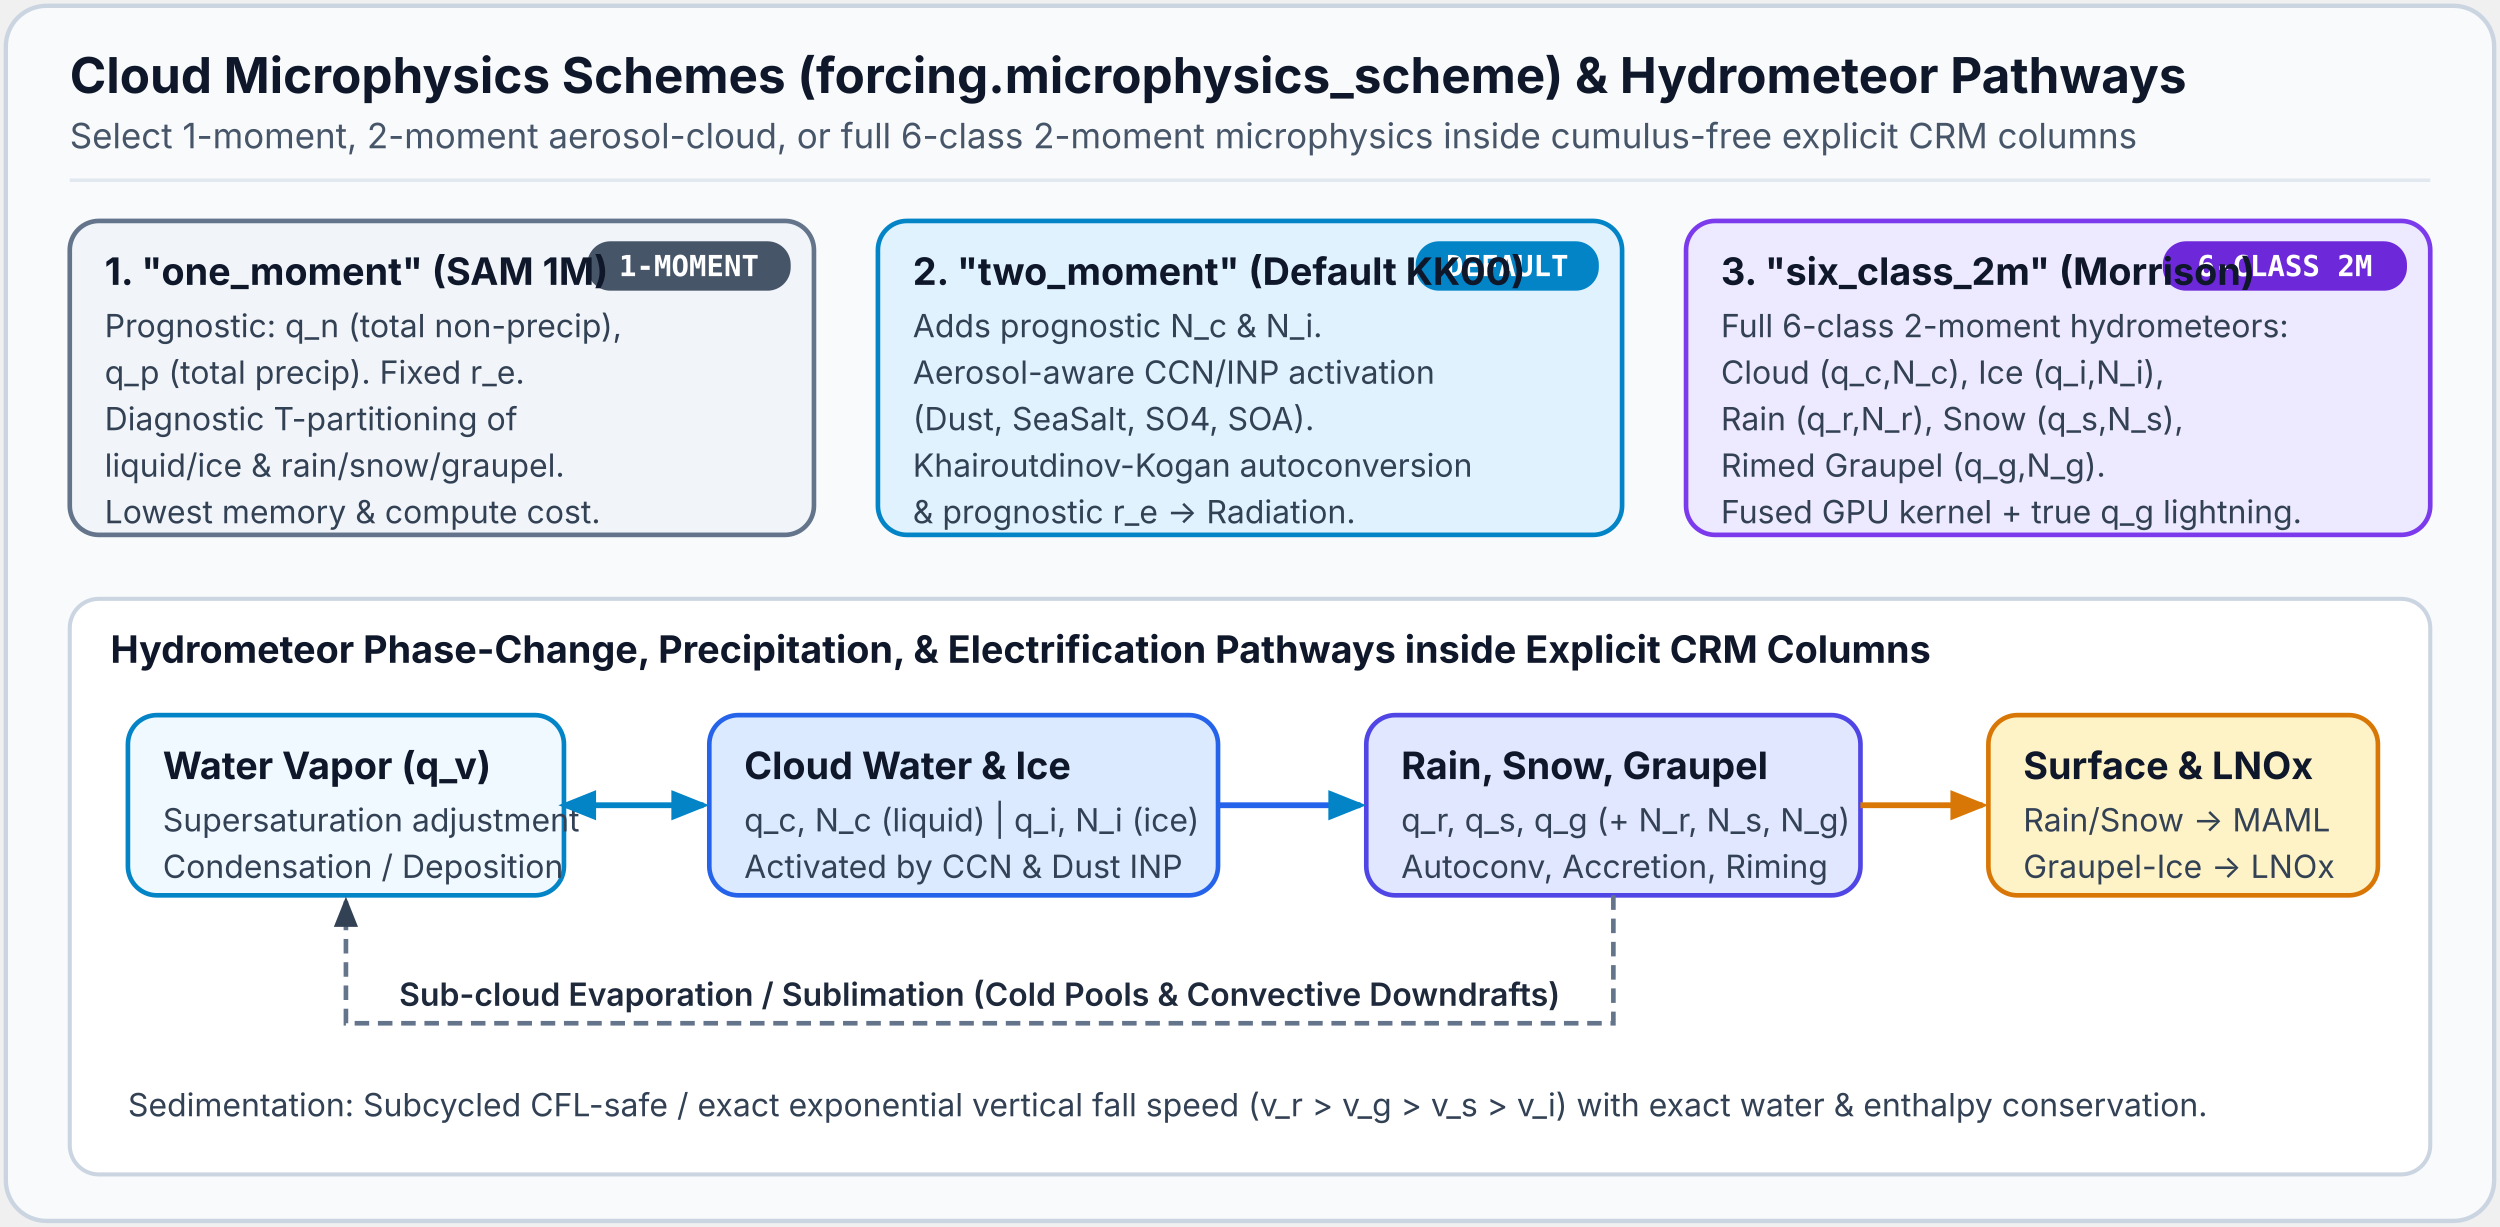
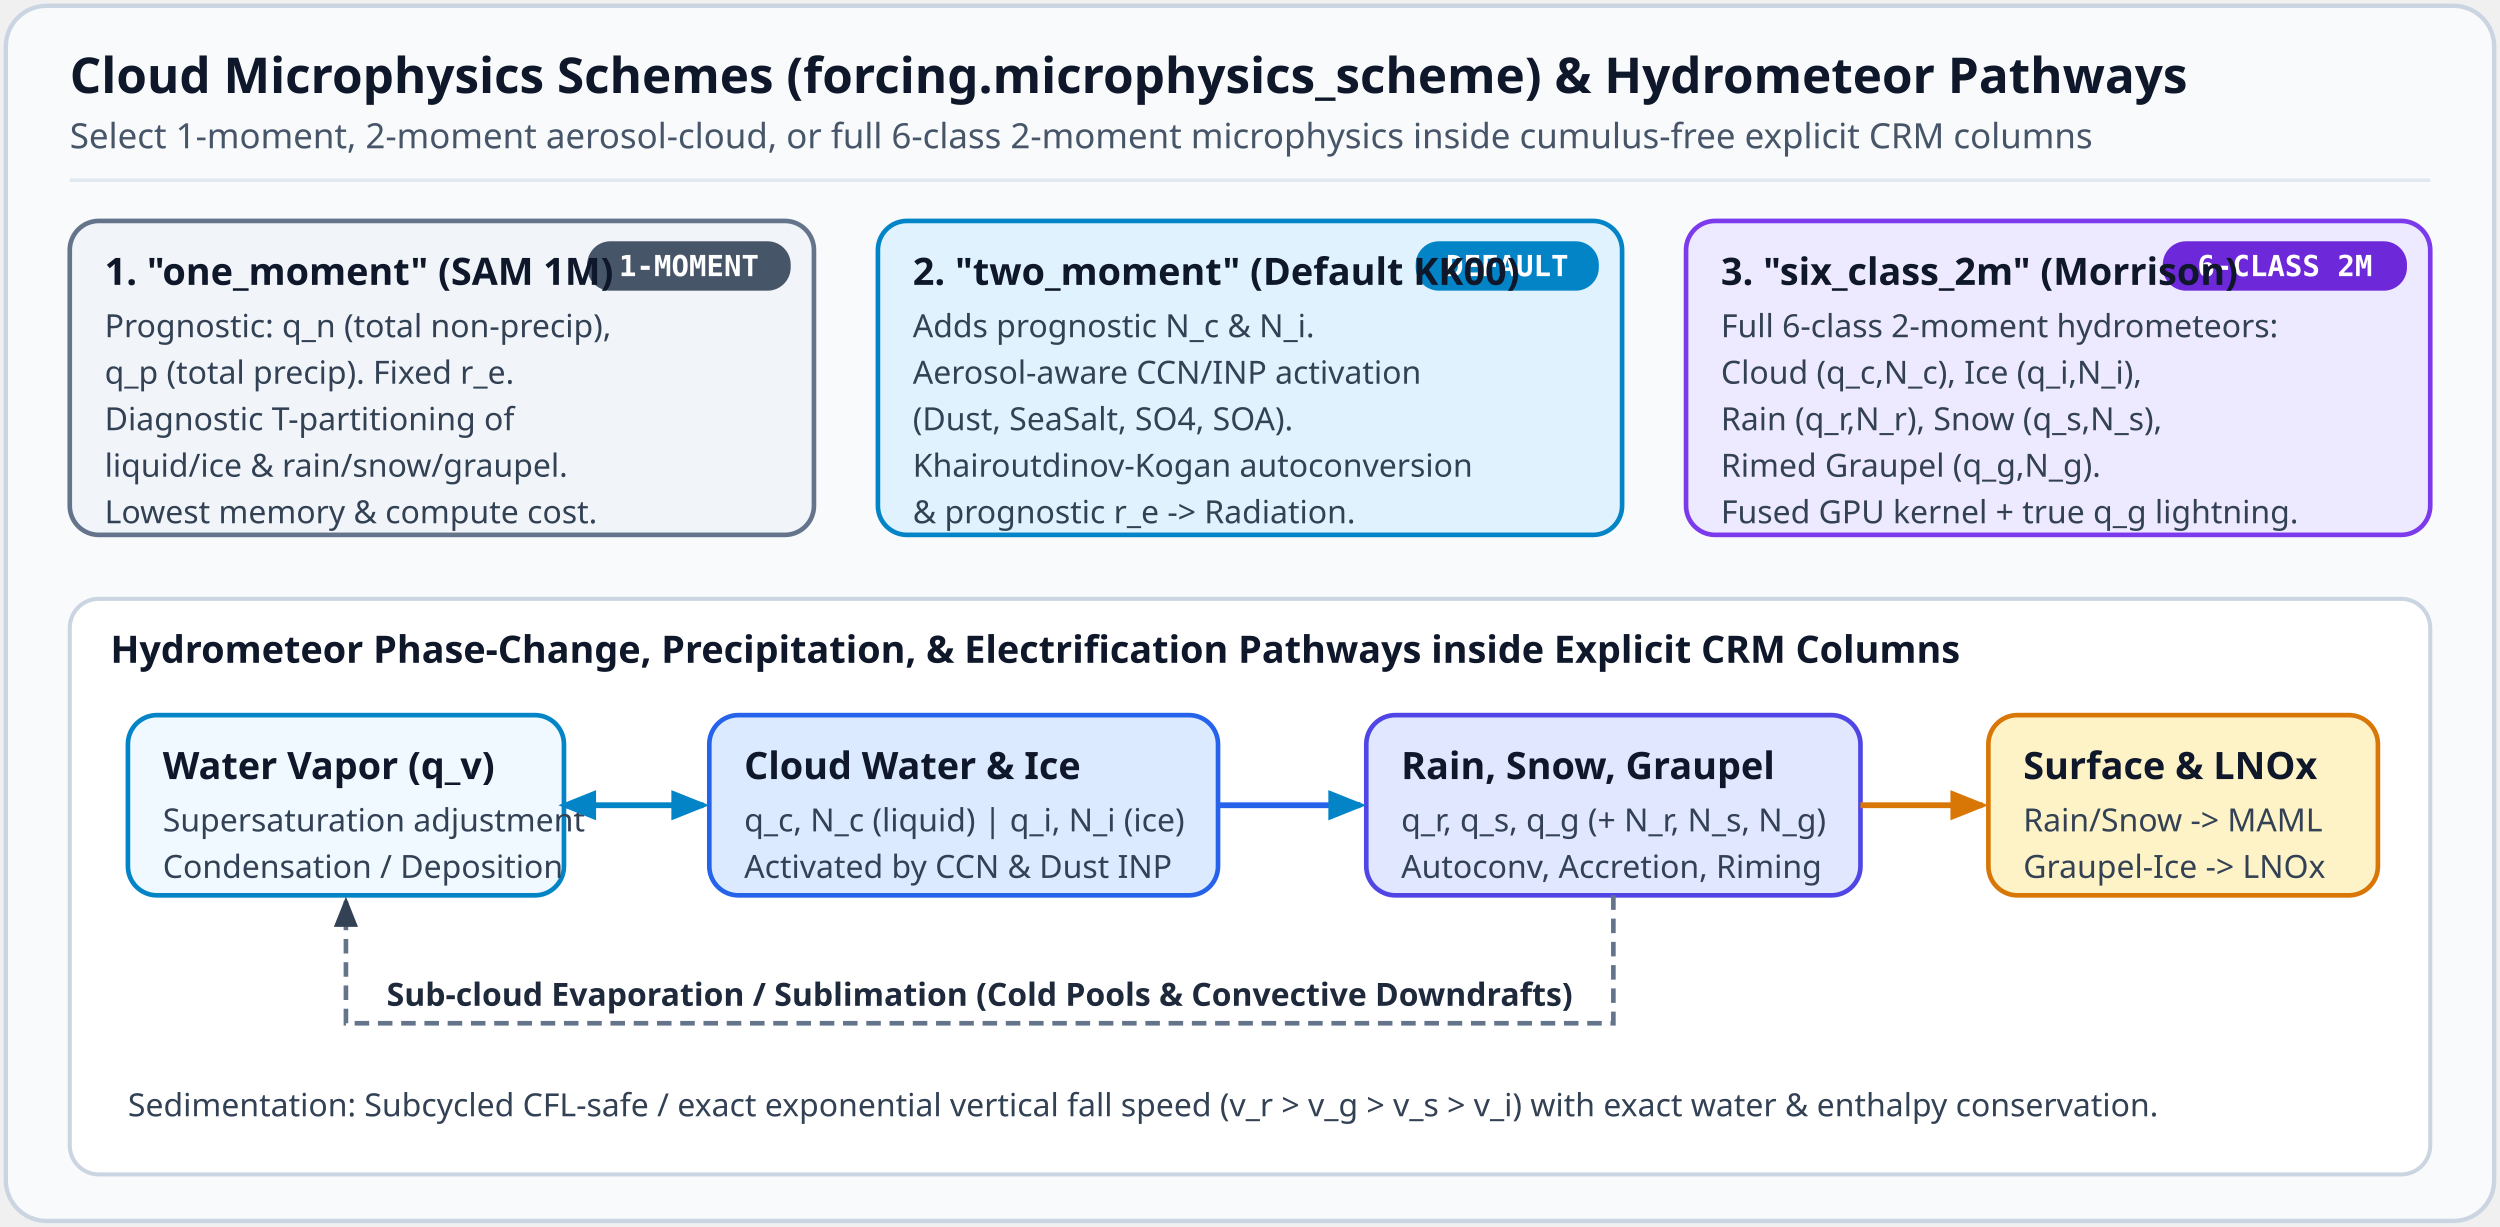
<svg xmlns="http://www.w3.org/2000/svg" viewBox="0 0 860 422" width="860" height="422" role="img" aria-label="Cloud Microphysics Schemes (forcing.microphysics_scheme) &amp; Hydrometeor Pathways">
  <defs>
    <style>
      .bg { fill: #f8fafc; stroke: #cbd5e1; stroke-width: 1.5; rx: 14; }
-       .title { font: 700 17px -apple-system, BlinkMacSystemFont, "Segoe UI", "Hiragino Sans", sans-serif; fill: #0f172a; }
-       .sub { font: 400 12px -apple-system, BlinkMacSystemFont, "Segoe UI", "Hiragino Sans", sans-serif; fill: #475569; }
-       .box-t { font: 700 13px -apple-system, BlinkMacSystemFont, "Segoe UI", "Hiragino Sans", sans-serif; fill: #0f172a; }
-       .box-s { font: 400 11px -apple-system, BlinkMacSystemFont, "Segoe UI", "Hiragino Sans", sans-serif; fill: #334155; }
-       .mono { font: 600 11px ui-monospace, SFMono-Regular, Menlo, monospace; fill: #0f172a; }
-       .lbl { font: 600 11px -apple-system, BlinkMacSystemFont, "Segoe UI", "Hiragino Sans", sans-serif; fill: #1e293b; }
-       .badge { font: 700 10px ui-monospace, SFMono-Regular, Menlo, monospace; fill: #ffffff; }
+       .title { font: 700 17px "Noto Sans", "Noto Sans JP", "Hiragino Sans", sans-serif; fill: #0f172a; }
+       .sub { font: 400 12px "Noto Sans", "Noto Sans JP", "Hiragino Sans", sans-serif; fill: #475569; }
+       .box-t { font: 700 13px "Noto Sans", "Noto Sans JP", "Hiragino Sans", sans-serif; fill: #0f172a; }
+       .box-s { font: 400 11px "Noto Sans", "Noto Sans JP", "Hiragino Sans", sans-serif; fill: #334155; }
+       .mono { font: 600 11px "Source Code Pro", ui-monospace, SFMono-Regular, Menlo, monospace; fill: #0f172a; }
+       .lbl { font: 600 11px "Noto Sans", "Noto Sans JP", "Hiragino Sans", sans-serif; fill: #1e293b; }
+       .badge { font: 700 10px "Source Code Pro", ui-monospace, SFMono-Regular, Menlo, monospace; fill: #ffffff; }
    </style>
    <marker id="arr" viewBox="0 0 10 10" refX="8.5" refY="5" markerWidth="6.5" markerHeight="6.5" orient="auto-start-reverse">
      <path d="M 0 1 L 10 5 L 0 9 z" fill="#334155" />
    </marker>
    <marker id="arr-blue" viewBox="0 0 10 10" refX="8.5" refY="5" markerWidth="6.5" markerHeight="6.5" orient="auto-start-reverse">
      <path d="M 0 1 L 10 5 L 0 9 z" fill="#0284c7" />
    </marker>
    <marker id="arr-red" viewBox="0 0 10 10" refX="8.5" refY="5" markerWidth="6.5" markerHeight="6.5" orient="auto-start-reverse">
      <path d="M 0 1 L 10 5 L 0 9 z" fill="#dc2626" />
    </marker>
    <marker id="arr-green" viewBox="0 0 10 10" refX="8.5" refY="5" markerWidth="6.5" markerHeight="6.5" orient="auto-start-reverse">
      <path d="M 0 1 L 10 5 L 0 9 z" fill="#15803d" />
    </marker>
    <marker id="arr-amber" viewBox="0 0 10 10" refX="8.5" refY="5" markerWidth="6.5" markerHeight="6.5" orient="auto-start-reverse">
      <path d="M 0 1 L 10 5 L 0 9 z" fill="#d97706" />
    </marker>
  </defs>
  <rect class="bg" x="2" y="2" width="856" height="418" rx="14" />
  <text class="title" x="24" y="32">Cloud Microphysics Schemes (forcing.microphysics_scheme) &amp; Hydrometeor Pathways</text>
  <text class="sub" x="24" y="51">Select 1-moment, 2-moment aerosol-cloud, or full 6-class 2-moment microphysics inside cumulus-free explicit CRM columns</text>
  <line x1="24" y1="62" x2="836" y2="62" stroke="#e2e8f0" stroke-width="1.2" />
  <rect x="24" y="76" width="256" height="108" rx="10" fill="#f1f5f9" stroke="#64748b" stroke-width="1.6" />
  <rect x="202" y="83" width="70" height="17" rx="8" fill="#475569" />
  <text class="badge" x="237.0" y="95" text-anchor="middle">1-MOMENT</text>
  <text class="box-t" x="36" y="98">1. "one_moment" (SAM 1M)</text>
  <text class="box-s" x="36" y="116">Prognostic: q_n (total non-precip),</text>
  <text class="box-s" x="36" y="132">  q_p (total precip). Fixed r_e.</text>
  <text class="box-s" x="36" y="148">Diagnostic T-partitioning of</text>
  <text class="box-s" x="36" y="164">  liquid/ice &amp; rain/snow/graupel.</text>
  <text class="box-s" x="36" y="180">Lowest memory &amp; compute cost.</text>
  <rect x="302" y="76" width="256" height="108" rx="10" fill="#e0f2fe" stroke="#0284c7" stroke-width="1.6" />
  <rect x="487" y="83" width="63" height="17" rx="8" fill="#0284c7" />
  <text class="badge" x="518.5" y="95" text-anchor="middle">DEFAULT</text>
  <text class="box-t" x="314" y="98">2. "two_moment" (Default KK00)</text>
  <text class="box-s" x="314" y="116">Adds prognostic N_c &amp; N_i.</text>
  <text class="box-s" x="314" y="132">Aerosol-aware CCN/INP activation</text>
  <text class="box-s" x="314" y="148">  (Dust, SeaSalt, SO4, SOA).</text>
  <text class="box-s" x="314" y="164">Khairoutdinov-Kogan autoconversion</text>
  <text class="box-s" x="314" y="180">  &amp; prognostic r_e -&gt; Radiation.</text>
  <rect x="580" y="76" width="256" height="108" rx="10" fill="#ede9fe" stroke="#7c3aed" stroke-width="1.6" />
  <rect x="744" y="83" width="84" height="17" rx="8" fill="#6d28d9" />
  <text class="badge" x="786.0" y="95" text-anchor="middle">6-CLASS 2M</text>
  <text class="box-t" x="592" y="98">3. "six_class_2m" (Morrison)</text>
  <text class="box-s" x="592" y="116">Full 6-class 2-moment hydrometeors:</text>
  <text class="box-s" x="592" y="132">  Cloud (q_c,N_c), Ice (q_i,N_i),</text>
  <text class="box-s" x="592" y="148">  Rain (q_r,N_r), Snow (q_s,N_s),</text>
  <text class="box-s" x="592" y="164">  Rimed Graupel (q_g,N_g).</text>
  <text class="box-s" x="592" y="180">Fused GPU kernel + true q_g lightning.</text>
  <rect x="24" y="206" width="812" height="198" rx="10" fill="#ffffff" stroke="#cbd5e1" stroke-width="1.4" />
  <text class="box-t" x="38" y="228">Hydrometeor Phase-Change, Precipitation, &amp; Electrification Pathways inside Explicit CRM Columns</text>
  <rect x="44" y="246" width="150" height="62" rx="10" fill="#f0f9ff" stroke="#0284c7" stroke-width="1.6" />
  <text class="box-t" x="56" y="268">Water Vapor (q_v)</text>
  <text class="box-s" x="56" y="286">Supersaturation adjustment</text>
  <text class="box-s" x="56" y="302">Condensation / Deposition</text>
  <rect x="244" y="246" width="175" height="62" rx="10" fill="#dbeafe" stroke="#2563eb" stroke-width="1.6" />
  <text class="box-t" x="256" y="268">Cloud Water &amp; Ice</text>
  <text class="box-s" x="256" y="286">q_c, N_c (liquid) | q_i, N_i (ice)</text>
  <text class="box-s" x="256" y="302">Activated by CCN &amp; Dust INP</text>
  <rect x="470" y="246" width="170" height="62" rx="10" fill="#e0e7ff" stroke="#4f46e5" stroke-width="1.6" />
  <text class="box-t" x="482" y="268">Rain, Snow, Graupel</text>
  <text class="box-s" x="482" y="286">q_r, q_s, q_g (+ N_r, N_s, N_g)</text>
  <text class="box-s" x="482" y="302">Autoconv, Accretion, Riming</text>
  <rect x="684" y="246" width="134" height="62" rx="10" fill="#fef3c7" stroke="#d97706" stroke-width="1.6" />
  <text class="box-t" x="696" y="268">Surface &amp; LNOx</text>
  <text class="box-s" x="696" y="286">Rain/Snow -&gt; MAML</text>
  <text class="box-s" x="696" y="302">Graupel-Ice -&gt; LNOx</text>
  <line x1="194" y1="277" x2="242" y2="277" stroke="#0284c7" stroke-width="2" marker-end="url(#arr-blue)" marker-start="url(#arr-blue)" />
  <line x1="419" y1="277" x2="468" y2="277" stroke="#2563eb" stroke-width="2" marker-end="url(#arr-blue)" />
  <line x1="640" y1="277" x2="682" y2="277" stroke="#d97706" stroke-width="2" marker-end="url(#arr-amber)" />
  <path d="M 555 308 L 555 352 L 119 352 L 119 310" fill="none" stroke="#64748b" stroke-width="1.6" stroke-dasharray="5 3" marker-end="url(#arr)" />
  <text class="lbl" x="337" y="346" text-anchor="middle">Sub-cloud Evaporation / Sublimation (Cold Pools &amp; Convective Downdrafts)</text>
  <text class="box-s" x="44" y="384">Sedimentation: Subcycled CFL-safe / exact exponential vertical fall speed (v_r &gt; v_g &gt; v_s &gt; v_i) with exact water &amp; enthalpy conservation.</text>
</svg>
